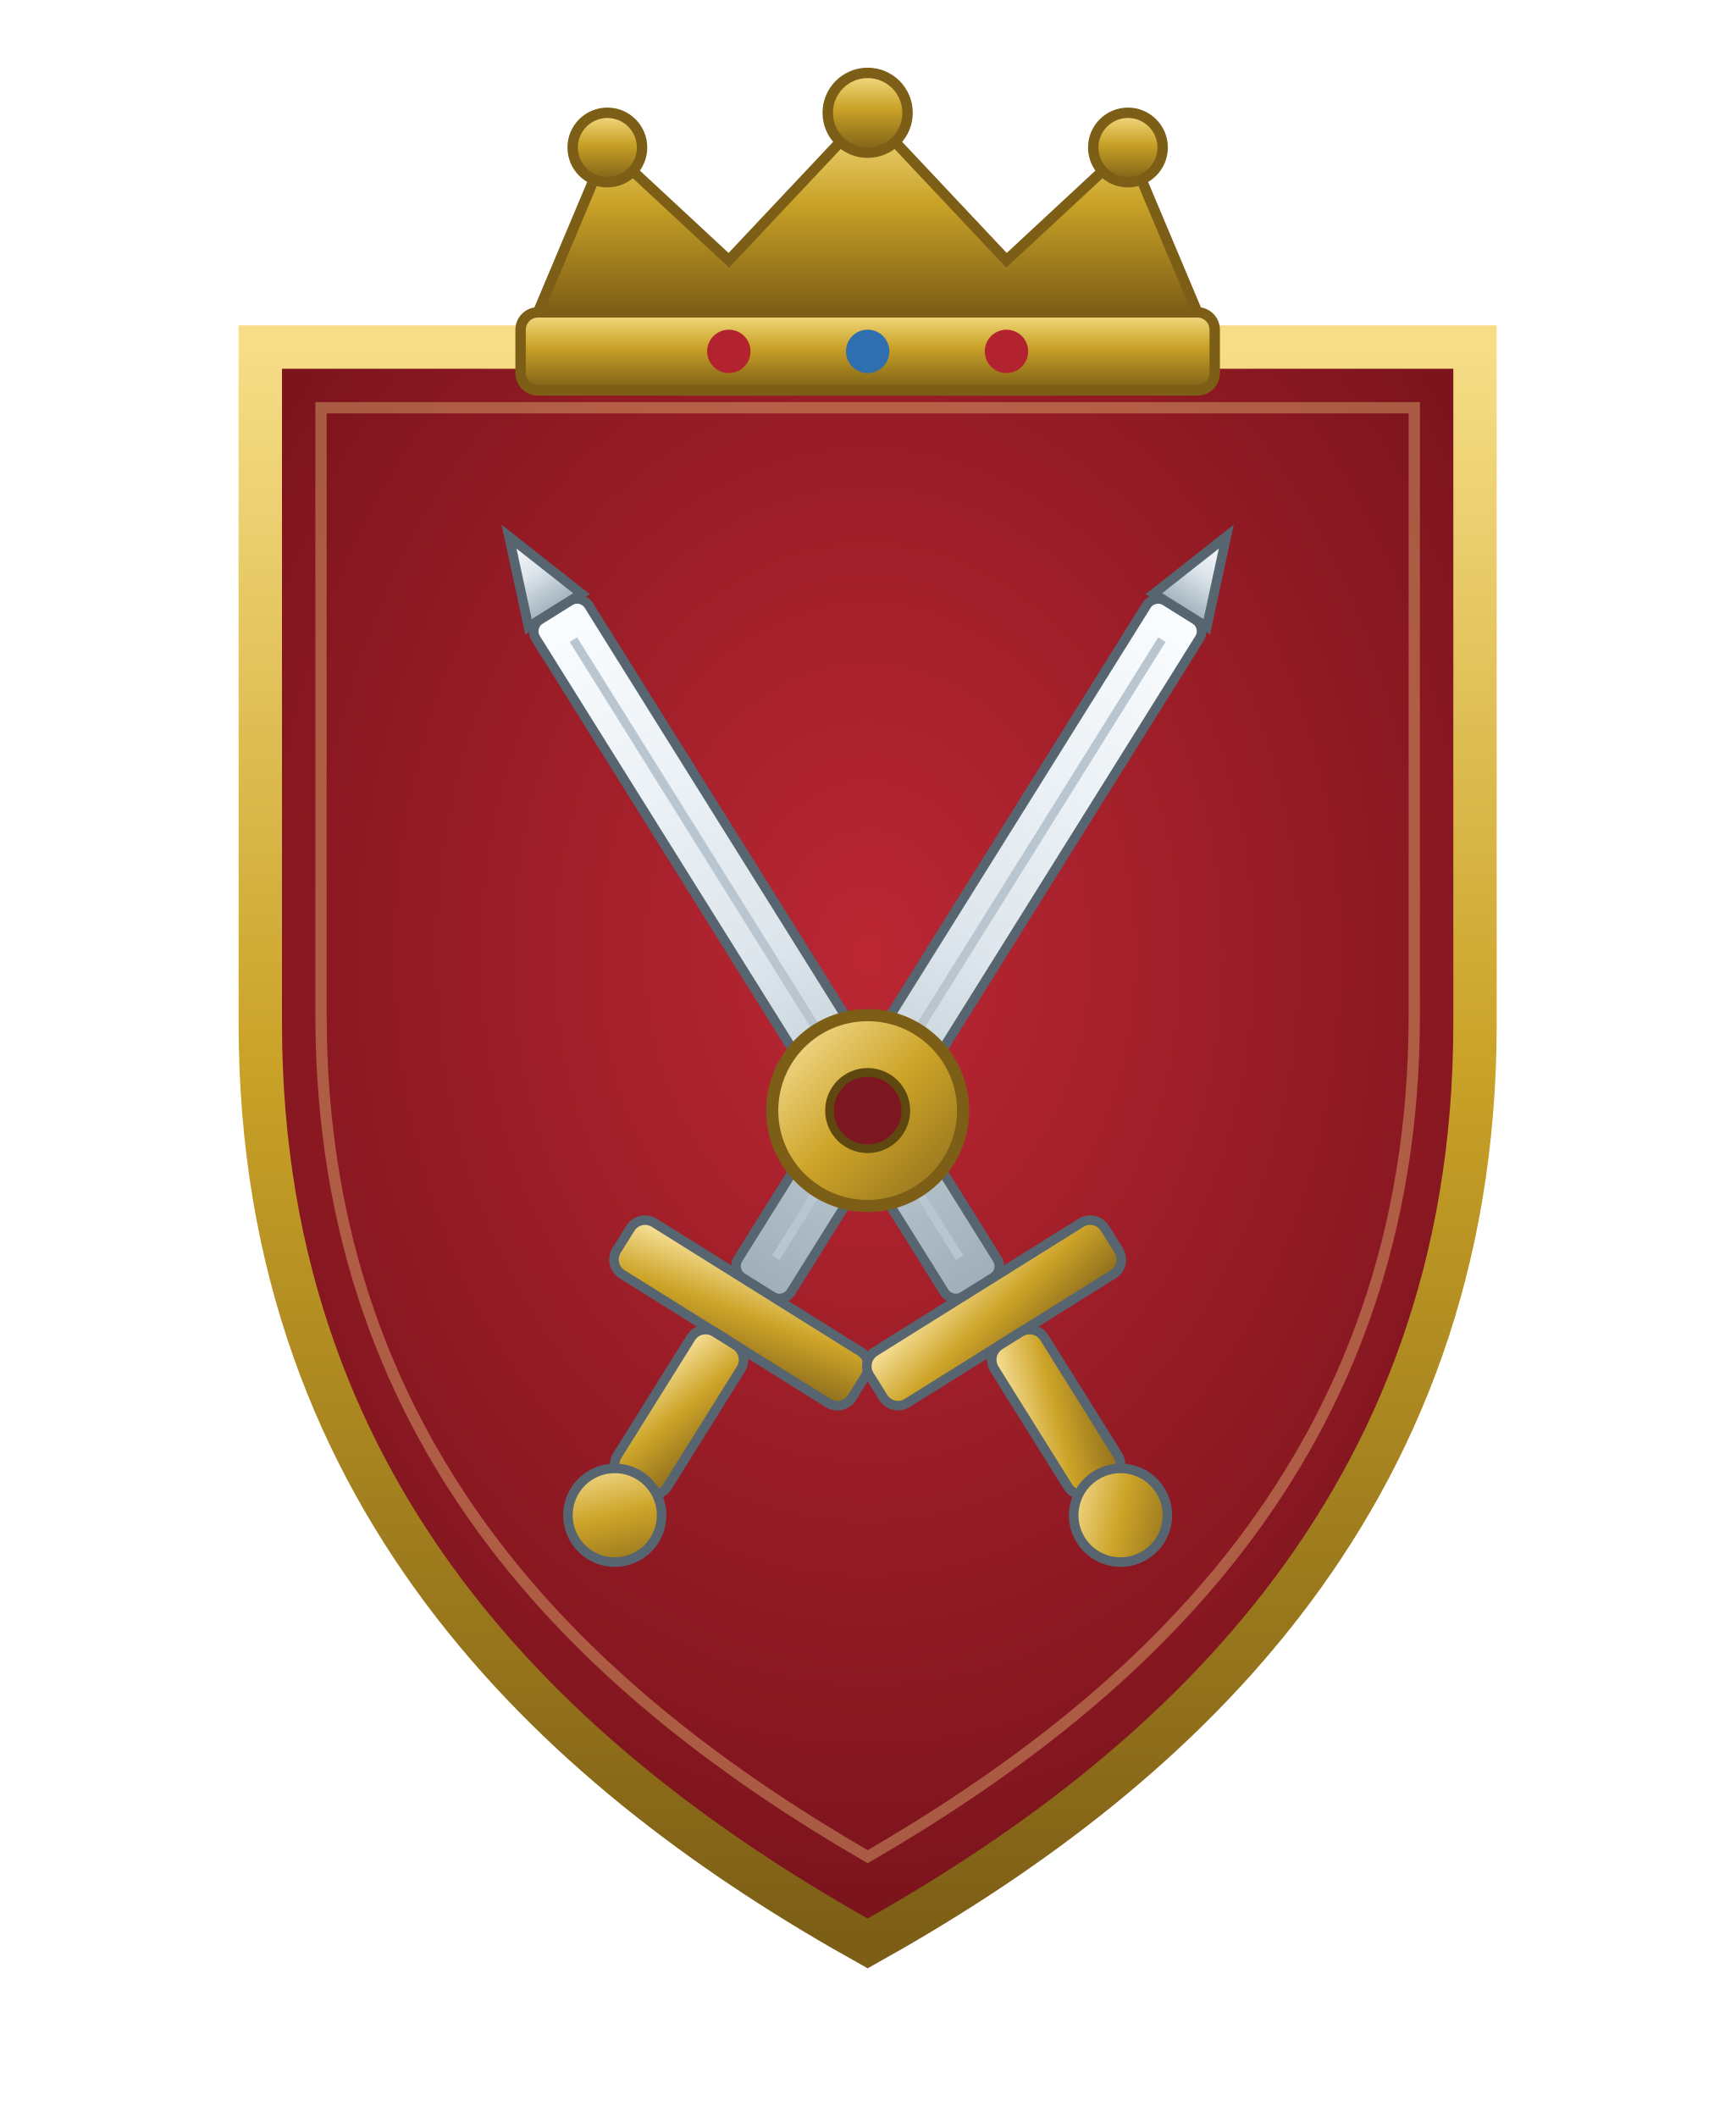
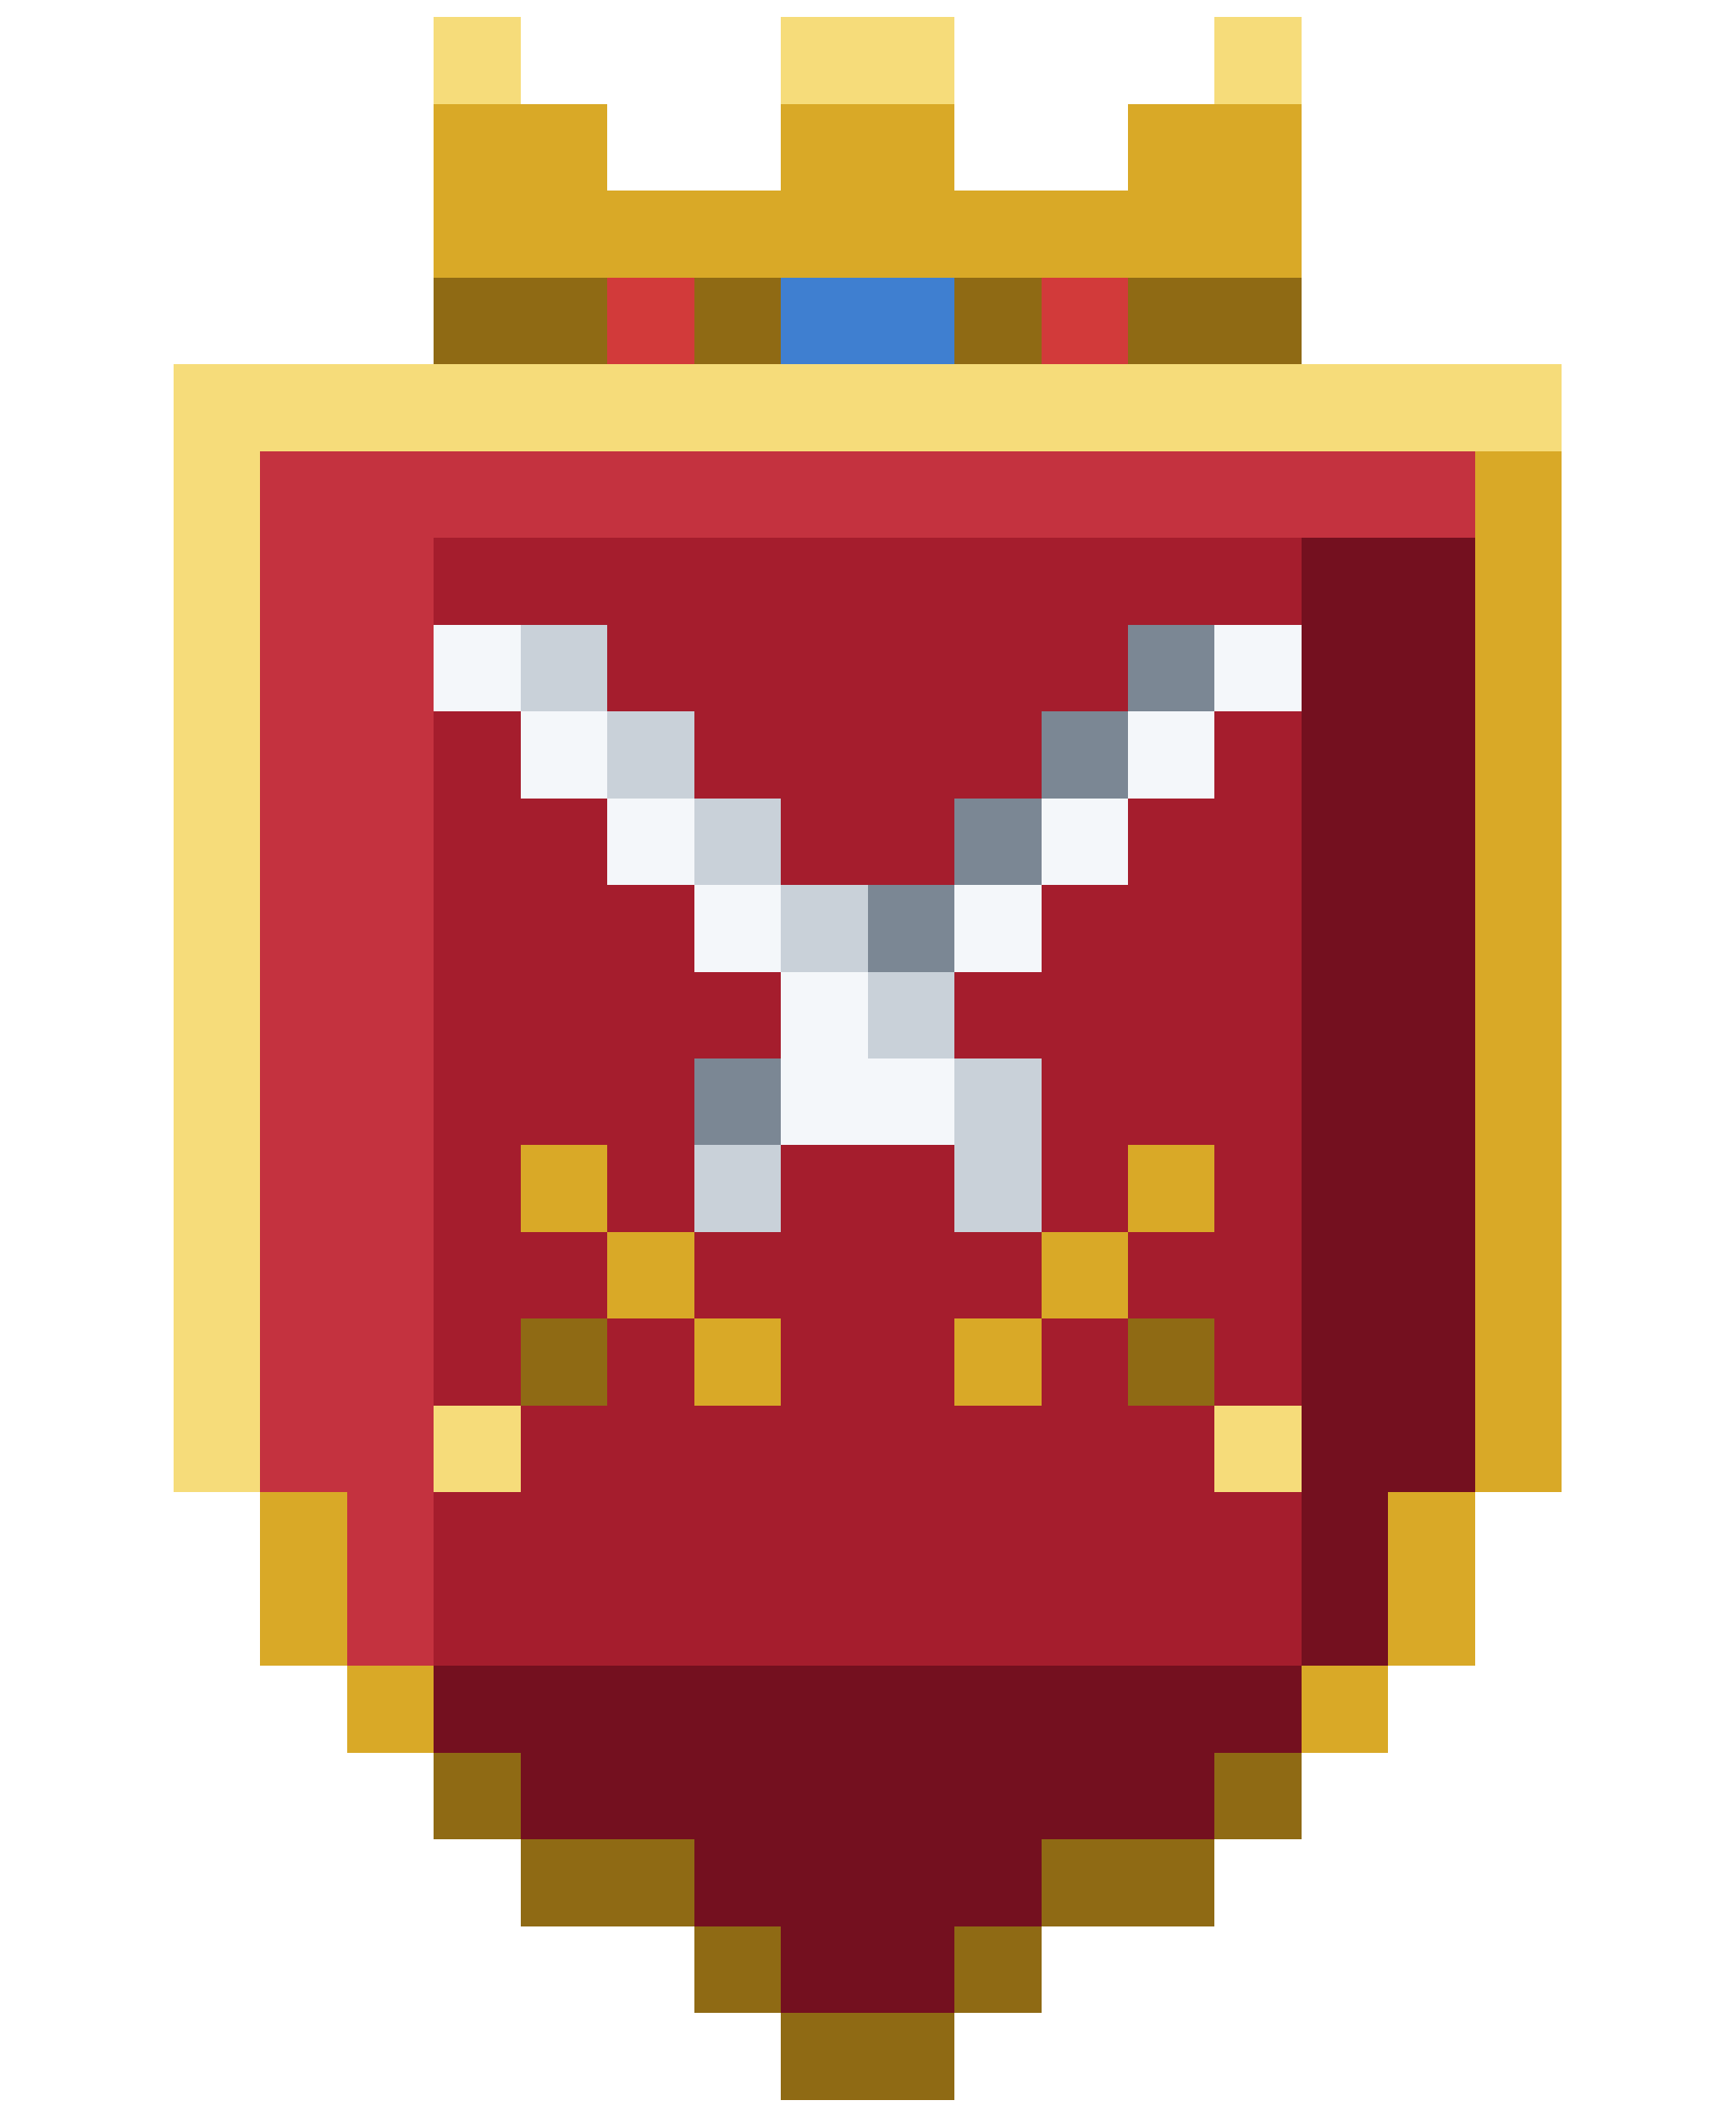
- <svg xmlns="http://www.w3.org/2000/svg" viewBox="0 0 200 244">
-   <defs>
-     <linearGradient id="cg" x1="0" y1="0" x2="0" y2="1">
-       <stop offset="0" stop-color="#f6dd86" />
-       <stop offset=".45" stop-color="#c9a227" />
-       <stop offset="1" stop-color="#7c5e16" />
-     </linearGradient>
-     <linearGradient id="cgh" x1="0" y1="0" x2="1" y2="1">
-       <stop offset="0" stop-color="#fbe7a6" />
-       <stop offset=".5" stop-color="#cda428" />
-       <stop offset="1" stop-color="#8a6a1c" />
-     </linearGradient>
-     <radialGradient id="crd" cx=".5" cy=".38" r=".75">
-       <stop offset="0" stop-color="#bb2733" />
-       <stop offset="1" stop-color="#6c0f17" />
-     </radialGradient>
-     <linearGradient id="csl" x1="0" y1="0" x2="0" y2="1">
-       <stop offset="0" stop-color="#fbfdff" />
-       <stop offset=".5" stop-color="#dde6ec" />
-       <stop offset="1" stop-color="#9fafba" />
-     </linearGradient>
-   </defs>
-   <path d="M30 40 H170 V118 C170 174 134 205 100 224 C66 205 30 174 30 118 Z" fill="url(#crd)" stroke="url(#cg)" stroke-width="5" />
-   <path d="M37 47 H163 V117 C163 168 131 196 100 214 C69 196 37 168 37 117 Z" fill="none" stroke="rgba(246,221,134,.35)" stroke-width="1.3" />
-   <g stroke="#566570" stroke-width="1.1">
-     <g transform="rotate(32 100 128)">
-       <rect x="96.4" y="60" width="7.2" height="92" rx="1.6" fill="url(#csl)" />
-       <line x1="100" y1="64" x2="100" y2="148" stroke="#b9c6cf" stroke-width="1" />
-       <path d="M96.4 60 L100 50 L103.6 60 Z" fill="url(#csl)" />
-       <rect x="84" y="152" width="32" height="7" rx="2" fill="url(#cgh)" />
-       <rect x="96.6" y="159" width="6.8" height="20" rx="2" fill="url(#cgh)" />
-       <circle cx="100" cy="183" r="5.4" fill="url(#cgh)" />
-     </g>
-     <g transform="rotate(-32 100 128)">
-       <rect x="96.4" y="60" width="7.2" height="92" rx="1.6" fill="url(#csl)" />
-       <line x1="100" y1="64" x2="100" y2="148" stroke="#b9c6cf" stroke-width="1" />
-       <path d="M96.4 60 L100 50 L103.6 60 Z" fill="url(#csl)" />
-       <rect x="84" y="152" width="32" height="7" rx="2" fill="url(#cgh)" />
-       <rect x="96.6" y="159" width="6.8" height="20" rx="2" fill="url(#cgh)" />
-       <circle cx="100" cy="183" r="5.4" fill="url(#cgh)" />
-     </g>
-   </g>
-   <circle cx="100" cy="128" r="11" fill="url(#cgh)" stroke="#7c5e16" stroke-width="1.4" />
-   <circle cx="100" cy="128" r="4.4" fill="#7c1620" stroke="#5f4810" stroke-width="1" />
-   <g fill="url(#cg)" stroke="#7c5e16" stroke-width="1.2">
-     <path d="M62 36 L70 17 L84 30 L100 13 L116 30 L130 17 L138 36 Z" />
-     <rect x="60" y="36" width="80" height="9" rx="2" />
-     <circle cx="70" cy="17" r="4" />
-     <circle cx="100" cy="13" r="4.6" />
-     <circle cx="130" cy="17" r="4" />
-     <circle cx="84" cy="40.5" r="2.5" fill="#b3232f" stroke="none" />
-     <circle cx="100" cy="40.5" r="2.5" fill="#2f6fb0" stroke="none" />
-     <circle cx="116" cy="40.5" r="2.5" fill="#b3232f" stroke="none" />
-   </g>
+ <svg xmlns="http://www.w3.org/2000/svg" viewBox="0 0 200 244" shape-rendering="crispEdges">
+   <rect x="50" y="2" width="10" height="10" fill="#f6dc7a" />
+   <rect x="90" y="2" width="10" height="10" fill="#f6dc7a" />
+   <rect x="100" y="2" width="10" height="10" fill="#f6dc7a" />
+   <rect x="140" y="2" width="10" height="10" fill="#f6dc7a" />
+   <rect x="50" y="12" width="10" height="10" fill="#d9a927" />
+   <rect x="60" y="12" width="10" height="10" fill="#d9a927" />
+   <rect x="90" y="12" width="10" height="10" fill="#d9a927" />
+   <rect x="100" y="12" width="10" height="10" fill="#d9a927" />
+   <rect x="130" y="12" width="10" height="10" fill="#d9a927" />
+   <rect x="140" y="12" width="10" height="10" fill="#d9a927" />
+   <rect x="50" y="22" width="10" height="10" fill="#d9a927" />
+   <rect x="60" y="22" width="10" height="10" fill="#d9a927" />
+   <rect x="70" y="22" width="10" height="10" fill="#d9a927" />
+   <rect x="80" y="22" width="10" height="10" fill="#d9a927" />
+   <rect x="90" y="22" width="10" height="10" fill="#d9a927" />
+   <rect x="100" y="22" width="10" height="10" fill="#d9a927" />
+   <rect x="110" y="22" width="10" height="10" fill="#d9a927" />
+   <rect x="120" y="22" width="10" height="10" fill="#d9a927" />
+   <rect x="130" y="22" width="10" height="10" fill="#d9a927" />
+   <rect x="140" y="22" width="10" height="10" fill="#d9a927" />
+   <rect x="50" y="32" width="10" height="10" fill="#8f6a14" />
+   <rect x="60" y="32" width="10" height="10" fill="#8f6a14" />
+   <rect x="70" y="32" width="10" height="10" fill="#d23a3a" />
+   <rect x="80" y="32" width="10" height="10" fill="#8f6a14" />
+   <rect x="90" y="32" width="10" height="10" fill="#3f7fd0" />
+   <rect x="100" y="32" width="10" height="10" fill="#3f7fd0" />
+   <rect x="110" y="32" width="10" height="10" fill="#8f6a14" />
+   <rect x="120" y="32" width="10" height="10" fill="#d23a3a" />
+   <rect x="130" y="32" width="10" height="10" fill="#8f6a14" />
+   <rect x="140" y="32" width="10" height="10" fill="#8f6a14" />
+   <rect x="20" y="42" width="10" height="10" fill="#f6dc7a" />
+   <rect x="30" y="42" width="10" height="10" fill="#f6dc7a" />
+   <rect x="40" y="42" width="10" height="10" fill="#f6dc7a" />
+   <rect x="50" y="42" width="10" height="10" fill="#f6dc7a" />
+   <rect x="60" y="42" width="10" height="10" fill="#f6dc7a" />
+   <rect x="70" y="42" width="10" height="10" fill="#f6dc7a" />
+   <rect x="80" y="42" width="10" height="10" fill="#f6dc7a" />
+   <rect x="90" y="42" width="10" height="10" fill="#f6dc7a" />
+   <rect x="100" y="42" width="10" height="10" fill="#f6dc7a" />
+   <rect x="110" y="42" width="10" height="10" fill="#f6dc7a" />
+   <rect x="120" y="42" width="10" height="10" fill="#f6dc7a" />
+   <rect x="130" y="42" width="10" height="10" fill="#f6dc7a" />
+   <rect x="140" y="42" width="10" height="10" fill="#f6dc7a" />
+   <rect x="150" y="42" width="10" height="10" fill="#f6dc7a" />
+   <rect x="160" y="42" width="10" height="10" fill="#f6dc7a" />
+   <rect x="170" y="42" width="10" height="10" fill="#f6dc7a" />
+   <rect x="20" y="52" width="10" height="10" fill="#f6dc7a" />
+   <rect x="30" y="52" width="10" height="10" fill="#c4323f" />
+   <rect x="40" y="52" width="10" height="10" fill="#c4323f" />
+   <rect x="50" y="52" width="10" height="10" fill="#c4323f" />
+   <rect x="60" y="52" width="10" height="10" fill="#c4323f" />
+   <rect x="70" y="52" width="10" height="10" fill="#c4323f" />
+   <rect x="80" y="52" width="10" height="10" fill="#c4323f" />
+   <rect x="90" y="52" width="10" height="10" fill="#c4323f" />
+   <rect x="100" y="52" width="10" height="10" fill="#c4323f" />
+   <rect x="110" y="52" width="10" height="10" fill="#c4323f" />
+   <rect x="120" y="52" width="10" height="10" fill="#c4323f" />
+   <rect x="130" y="52" width="10" height="10" fill="#c4323f" />
+   <rect x="140" y="52" width="10" height="10" fill="#c4323f" />
+   <rect x="150" y="52" width="10" height="10" fill="#c4323f" />
+   <rect x="160" y="52" width="10" height="10" fill="#c4323f" />
+   <rect x="170" y="52" width="10" height="10" fill="#d9a927" />
+   <rect x="20" y="62" width="10" height="10" fill="#f6dc7a" />
+   <rect x="30" y="62" width="10" height="10" fill="#c4323f" />
+   <rect x="40" y="62" width="10" height="10" fill="#c4323f" />
+   <rect x="50" y="62" width="10" height="10" fill="#a51d2d" />
+   <rect x="60" y="62" width="10" height="10" fill="#a51d2d" />
+   <rect x="70" y="62" width="10" height="10" fill="#a51d2d" />
+   <rect x="80" y="62" width="10" height="10" fill="#a51d2d" />
+   <rect x="90" y="62" width="10" height="10" fill="#a51d2d" />
+   <rect x="100" y="62" width="10" height="10" fill="#a51d2d" />
+   <rect x="110" y="62" width="10" height="10" fill="#a51d2d" />
+   <rect x="120" y="62" width="10" height="10" fill="#a51d2d" />
+   <rect x="130" y="62" width="10" height="10" fill="#a51d2d" />
+   <rect x="140" y="62" width="10" height="10" fill="#a51d2d" />
+   <rect x="150" y="62" width="10" height="10" fill="#74101f" />
+   <rect x="160" y="62" width="10" height="10" fill="#74101f" />
+   <rect x="170" y="62" width="10" height="10" fill="#d9a927" />
+   <rect x="20" y="72" width="10" height="10" fill="#f6dc7a" />
+   <rect x="30" y="72" width="10" height="10" fill="#c4323f" />
+   <rect x="40" y="72" width="10" height="10" fill="#c4323f" />
+   <rect x="50" y="72" width="10" height="10" fill="#f4f7fa" />
+   <rect x="60" y="72" width="10" height="10" fill="#c9d1d9" />
+   <rect x="70" y="72" width="10" height="10" fill="#a51d2d" />
+   <rect x="80" y="72" width="10" height="10" fill="#a51d2d" />
+   <rect x="90" y="72" width="10" height="10" fill="#a51d2d" />
+   <rect x="100" y="72" width="10" height="10" fill="#a51d2d" />
+   <rect x="110" y="72" width="10" height="10" fill="#a51d2d" />
+   <rect x="120" y="72" width="10" height="10" fill="#a51d2d" />
+   <rect x="130" y="72" width="10" height="10" fill="#7b8794" />
+   <rect x="140" y="72" width="10" height="10" fill="#f4f7fa" />
+   <rect x="150" y="72" width="10" height="10" fill="#74101f" />
+   <rect x="160" y="72" width="10" height="10" fill="#74101f" />
+   <rect x="170" y="72" width="10" height="10" fill="#d9a927" />
+   <rect x="20" y="82" width="10" height="10" fill="#f6dc7a" />
+   <rect x="30" y="82" width="10" height="10" fill="#c4323f" />
+   <rect x="40" y="82" width="10" height="10" fill="#c4323f" />
+   <rect x="50" y="82" width="10" height="10" fill="#a51d2d" />
+   <rect x="60" y="82" width="10" height="10" fill="#f4f7fa" />
+   <rect x="70" y="82" width="10" height="10" fill="#c9d1d9" />
+   <rect x="80" y="82" width="10" height="10" fill="#a51d2d" />
+   <rect x="90" y="82" width="10" height="10" fill="#a51d2d" />
+   <rect x="100" y="82" width="10" height="10" fill="#a51d2d" />
+   <rect x="110" y="82" width="10" height="10" fill="#a51d2d" />
+   <rect x="120" y="82" width="10" height="10" fill="#7b8794" />
+   <rect x="130" y="82" width="10" height="10" fill="#f4f7fa" />
+   <rect x="140" y="82" width="10" height="10" fill="#a51d2d" />
+   <rect x="150" y="82" width="10" height="10" fill="#74101f" />
+   <rect x="160" y="82" width="10" height="10" fill="#74101f" />
+   <rect x="170" y="82" width="10" height="10" fill="#d9a927" />
+   <rect x="20" y="92" width="10" height="10" fill="#f6dc7a" />
+   <rect x="30" y="92" width="10" height="10" fill="#c4323f" />
+   <rect x="40" y="92" width="10" height="10" fill="#c4323f" />
+   <rect x="50" y="92" width="10" height="10" fill="#a51d2d" />
+   <rect x="60" y="92" width="10" height="10" fill="#a51d2d" />
+   <rect x="70" y="92" width="10" height="10" fill="#f4f7fa" />
+   <rect x="80" y="92" width="10" height="10" fill="#c9d1d9" />
+   <rect x="90" y="92" width="10" height="10" fill="#a51d2d" />
+   <rect x="100" y="92" width="10" height="10" fill="#a51d2d" />
+   <rect x="110" y="92" width="10" height="10" fill="#7b8794" />
+   <rect x="120" y="92" width="10" height="10" fill="#f4f7fa" />
+   <rect x="130" y="92" width="10" height="10" fill="#a51d2d" />
+   <rect x="140" y="92" width="10" height="10" fill="#a51d2d" />
+   <rect x="150" y="92" width="10" height="10" fill="#74101f" />
+   <rect x="160" y="92" width="10" height="10" fill="#74101f" />
+   <rect x="170" y="92" width="10" height="10" fill="#d9a927" />
+   <rect x="20" y="102" width="10" height="10" fill="#f6dc7a" />
+   <rect x="30" y="102" width="10" height="10" fill="#c4323f" />
+   <rect x="40" y="102" width="10" height="10" fill="#c4323f" />
+   <rect x="50" y="102" width="10" height="10" fill="#a51d2d" />
+   <rect x="60" y="102" width="10" height="10" fill="#a51d2d" />
+   <rect x="70" y="102" width="10" height="10" fill="#a51d2d" />
+   <rect x="80" y="102" width="10" height="10" fill="#f4f7fa" />
+   <rect x="90" y="102" width="10" height="10" fill="#c9d1d9" />
+   <rect x="100" y="102" width="10" height="10" fill="#7b8794" />
+   <rect x="110" y="102" width="10" height="10" fill="#f4f7fa" />
+   <rect x="120" y="102" width="10" height="10" fill="#a51d2d" />
+   <rect x="130" y="102" width="10" height="10" fill="#a51d2d" />
+   <rect x="140" y="102" width="10" height="10" fill="#a51d2d" />
+   <rect x="150" y="102" width="10" height="10" fill="#74101f" />
+   <rect x="160" y="102" width="10" height="10" fill="#74101f" />
+   <rect x="170" y="102" width="10" height="10" fill="#d9a927" />
+   <rect x="20" y="112" width="10" height="10" fill="#f6dc7a" />
+   <rect x="30" y="112" width="10" height="10" fill="#c4323f" />
+   <rect x="40" y="112" width="10" height="10" fill="#c4323f" />
+   <rect x="50" y="112" width="10" height="10" fill="#a51d2d" />
+   <rect x="60" y="112" width="10" height="10" fill="#a51d2d" />
+   <rect x="70" y="112" width="10" height="10" fill="#a51d2d" />
+   <rect x="80" y="112" width="10" height="10" fill="#a51d2d" />
+   <rect x="90" y="112" width="10" height="10" fill="#f4f7fa" />
+   <rect x="100" y="112" width="10" height="10" fill="#c9d1d9" />
+   <rect x="110" y="112" width="10" height="10" fill="#a51d2d" />
+   <rect x="120" y="112" width="10" height="10" fill="#a51d2d" />
+   <rect x="130" y="112" width="10" height="10" fill="#a51d2d" />
+   <rect x="140" y="112" width="10" height="10" fill="#a51d2d" />
+   <rect x="150" y="112" width="10" height="10" fill="#74101f" />
+   <rect x="160" y="112" width="10" height="10" fill="#74101f" />
+   <rect x="170" y="112" width="10" height="10" fill="#d9a927" />
+   <rect x="20" y="122" width="10" height="10" fill="#f6dc7a" />
+   <rect x="30" y="122" width="10" height="10" fill="#c4323f" />
+   <rect x="40" y="122" width="10" height="10" fill="#c4323f" />
+   <rect x="50" y="122" width="10" height="10" fill="#a51d2d" />
+   <rect x="60" y="122" width="10" height="10" fill="#a51d2d" />
+   <rect x="70" y="122" width="10" height="10" fill="#a51d2d" />
+   <rect x="80" y="122" width="10" height="10" fill="#7b8794" />
+   <rect x="90" y="122" width="10" height="10" fill="#f4f7fa" />
+   <rect x="100" y="122" width="10" height="10" fill="#f4f7fa" />
+   <rect x="110" y="122" width="10" height="10" fill="#c9d1d9" />
+   <rect x="120" y="122" width="10" height="10" fill="#a51d2d" />
+   <rect x="130" y="122" width="10" height="10" fill="#a51d2d" />
+   <rect x="140" y="122" width="10" height="10" fill="#a51d2d" />
+   <rect x="150" y="122" width="10" height="10" fill="#74101f" />
+   <rect x="160" y="122" width="10" height="10" fill="#74101f" />
+   <rect x="170" y="122" width="10" height="10" fill="#d9a927" />
+   <rect x="20" y="132" width="10" height="10" fill="#f6dc7a" />
+   <rect x="30" y="132" width="10" height="10" fill="#c4323f" />
+   <rect x="40" y="132" width="10" height="10" fill="#c4323f" />
+   <rect x="50" y="132" width="10" height="10" fill="#a51d2d" />
+   <rect x="60" y="132" width="10" height="10" fill="#d9a927" />
+   <rect x="70" y="132" width="10" height="10" fill="#a51d2d" />
+   <rect x="80" y="132" width="10" height="10" fill="#c9d1d9" />
+   <rect x="90" y="132" width="10" height="10" fill="#a51d2d" />
+   <rect x="100" y="132" width="10" height="10" fill="#a51d2d" />
+   <rect x="110" y="132" width="10" height="10" fill="#c9d1d9" />
+   <rect x="120" y="132" width="10" height="10" fill="#a51d2d" />
+   <rect x="130" y="132" width="10" height="10" fill="#d9a927" />
+   <rect x="140" y="132" width="10" height="10" fill="#a51d2d" />
+   <rect x="150" y="132" width="10" height="10" fill="#74101f" />
+   <rect x="160" y="132" width="10" height="10" fill="#74101f" />
+   <rect x="170" y="132" width="10" height="10" fill="#d9a927" />
+   <rect x="20" y="142" width="10" height="10" fill="#f6dc7a" />
+   <rect x="30" y="142" width="10" height="10" fill="#c4323f" />
+   <rect x="40" y="142" width="10" height="10" fill="#c4323f" />
+   <rect x="50" y="142" width="10" height="10" fill="#a51d2d" />
+   <rect x="60" y="142" width="10" height="10" fill="#a51d2d" />
+   <rect x="70" y="142" width="10" height="10" fill="#d9a927" />
+   <rect x="80" y="142" width="10" height="10" fill="#a51d2d" />
+   <rect x="90" y="142" width="10" height="10" fill="#a51d2d" />
+   <rect x="100" y="142" width="10" height="10" fill="#a51d2d" />
+   <rect x="110" y="142" width="10" height="10" fill="#a51d2d" />
+   <rect x="120" y="142" width="10" height="10" fill="#d9a927" />
+   <rect x="130" y="142" width="10" height="10" fill="#a51d2d" />
+   <rect x="140" y="142" width="10" height="10" fill="#a51d2d" />
+   <rect x="150" y="142" width="10" height="10" fill="#74101f" />
+   <rect x="160" y="142" width="10" height="10" fill="#74101f" />
+   <rect x="170" y="142" width="10" height="10" fill="#d9a927" />
+   <rect x="20" y="152" width="10" height="10" fill="#f6dc7a" />
+   <rect x="30" y="152" width="10" height="10" fill="#c4323f" />
+   <rect x="40" y="152" width="10" height="10" fill="#c4323f" />
+   <rect x="50" y="152" width="10" height="10" fill="#a51d2d" />
+   <rect x="60" y="152" width="10" height="10" fill="#8f6a14" />
+   <rect x="70" y="152" width="10" height="10" fill="#a51d2d" />
+   <rect x="80" y="152" width="10" height="10" fill="#d9a927" />
+   <rect x="90" y="152" width="10" height="10" fill="#a51d2d" />
+   <rect x="100" y="152" width="10" height="10" fill="#a51d2d" />
+   <rect x="110" y="152" width="10" height="10" fill="#d9a927" />
+   <rect x="120" y="152" width="10" height="10" fill="#a51d2d" />
+   <rect x="130" y="152" width="10" height="10" fill="#8f6a14" />
+   <rect x="140" y="152" width="10" height="10" fill="#a51d2d" />
+   <rect x="150" y="152" width="10" height="10" fill="#74101f" />
+   <rect x="160" y="152" width="10" height="10" fill="#74101f" />
+   <rect x="170" y="152" width="10" height="10" fill="#d9a927" />
+   <rect x="20" y="162" width="10" height="10" fill="#f6dc7a" />
+   <rect x="30" y="162" width="10" height="10" fill="#c4323f" />
+   <rect x="40" y="162" width="10" height="10" fill="#c4323f" />
+   <rect x="50" y="162" width="10" height="10" fill="#f6dc7a" />
+   <rect x="60" y="162" width="10" height="10" fill="#a51d2d" />
+   <rect x="70" y="162" width="10" height="10" fill="#a51d2d" />
+   <rect x="80" y="162" width="10" height="10" fill="#a51d2d" />
+   <rect x="90" y="162" width="10" height="10" fill="#a51d2d" />
+   <rect x="100" y="162" width="10" height="10" fill="#a51d2d" />
+   <rect x="110" y="162" width="10" height="10" fill="#a51d2d" />
+   <rect x="120" y="162" width="10" height="10" fill="#a51d2d" />
+   <rect x="130" y="162" width="10" height="10" fill="#a51d2d" />
+   <rect x="140" y="162" width="10" height="10" fill="#f6dc7a" />
+   <rect x="150" y="162" width="10" height="10" fill="#74101f" />
+   <rect x="160" y="162" width="10" height="10" fill="#74101f" />
+   <rect x="170" y="162" width="10" height="10" fill="#d9a927" />
+   <rect x="30" y="172" width="10" height="10" fill="#d9a927" />
+   <rect x="40" y="172" width="10" height="10" fill="#c4323f" />
+   <rect x="50" y="172" width="10" height="10" fill="#a51d2d" />
+   <rect x="60" y="172" width="10" height="10" fill="#a51d2d" />
+   <rect x="70" y="172" width="10" height="10" fill="#a51d2d" />
+   <rect x="80" y="172" width="10" height="10" fill="#a51d2d" />
+   <rect x="90" y="172" width="10" height="10" fill="#a51d2d" />
+   <rect x="100" y="172" width="10" height="10" fill="#a51d2d" />
+   <rect x="110" y="172" width="10" height="10" fill="#a51d2d" />
+   <rect x="120" y="172" width="10" height="10" fill="#a51d2d" />
+   <rect x="130" y="172" width="10" height="10" fill="#a51d2d" />
+   <rect x="140" y="172" width="10" height="10" fill="#a51d2d" />
+   <rect x="150" y="172" width="10" height="10" fill="#74101f" />
+   <rect x="160" y="172" width="10" height="10" fill="#d9a927" />
+   <rect x="30" y="182" width="10" height="10" fill="#d9a927" />
+   <rect x="40" y="182" width="10" height="10" fill="#c4323f" />
+   <rect x="50" y="182" width="10" height="10" fill="#a51d2d" />
+   <rect x="60" y="182" width="10" height="10" fill="#a51d2d" />
+   <rect x="70" y="182" width="10" height="10" fill="#a51d2d" />
+   <rect x="80" y="182" width="10" height="10" fill="#a51d2d" />
+   <rect x="90" y="182" width="10" height="10" fill="#a51d2d" />
+   <rect x="100" y="182" width="10" height="10" fill="#a51d2d" />
+   <rect x="110" y="182" width="10" height="10" fill="#a51d2d" />
+   <rect x="120" y="182" width="10" height="10" fill="#a51d2d" />
+   <rect x="130" y="182" width="10" height="10" fill="#a51d2d" />
+   <rect x="140" y="182" width="10" height="10" fill="#a51d2d" />
+   <rect x="150" y="182" width="10" height="10" fill="#74101f" />
+   <rect x="160" y="182" width="10" height="10" fill="#d9a927" />
+   <rect x="40" y="192" width="10" height="10" fill="#d9a927" />
+   <rect x="50" y="192" width="10" height="10" fill="#74101f" />
+   <rect x="60" y="192" width="10" height="10" fill="#74101f" />
+   <rect x="70" y="192" width="10" height="10" fill="#74101f" />
+   <rect x="80" y="192" width="10" height="10" fill="#74101f" />
+   <rect x="90" y="192" width="10" height="10" fill="#74101f" />
+   <rect x="100" y="192" width="10" height="10" fill="#74101f" />
+   <rect x="110" y="192" width="10" height="10" fill="#74101f" />
+   <rect x="120" y="192" width="10" height="10" fill="#74101f" />
+   <rect x="130" y="192" width="10" height="10" fill="#74101f" />
+   <rect x="140" y="192" width="10" height="10" fill="#74101f" />
+   <rect x="150" y="192" width="10" height="10" fill="#d9a927" />
+   <rect x="50" y="202" width="10" height="10" fill="#8f6a14" />
+   <rect x="60" y="202" width="10" height="10" fill="#74101f" />
+   <rect x="70" y="202" width="10" height="10" fill="#74101f" />
+   <rect x="80" y="202" width="10" height="10" fill="#74101f" />
+   <rect x="90" y="202" width="10" height="10" fill="#74101f" />
+   <rect x="100" y="202" width="10" height="10" fill="#74101f" />
+   <rect x="110" y="202" width="10" height="10" fill="#74101f" />
+   <rect x="120" y="202" width="10" height="10" fill="#74101f" />
+   <rect x="130" y="202" width="10" height="10" fill="#74101f" />
+   <rect x="140" y="202" width="10" height="10" fill="#8f6a14" />
+   <rect x="60" y="212" width="10" height="10" fill="#8f6a14" />
+   <rect x="70" y="212" width="10" height="10" fill="#8f6a14" />
+   <rect x="80" y="212" width="10" height="10" fill="#74101f" />
+   <rect x="90" y="212" width="10" height="10" fill="#74101f" />
+   <rect x="100" y="212" width="10" height="10" fill="#74101f" />
+   <rect x="110" y="212" width="10" height="10" fill="#74101f" />
+   <rect x="120" y="212" width="10" height="10" fill="#8f6a14" />
+   <rect x="130" y="212" width="10" height="10" fill="#8f6a14" />
+   <rect x="80" y="222" width="10" height="10" fill="#8f6a14" />
+   <rect x="90" y="222" width="10" height="10" fill="#74101f" />
+   <rect x="100" y="222" width="10" height="10" fill="#74101f" />
+   <rect x="110" y="222" width="10" height="10" fill="#8f6a14" />
+   <rect x="90" y="232" width="10" height="10" fill="#8f6a14" />
+   <rect x="100" y="232" width="10" height="10" fill="#8f6a14" />
</svg>
